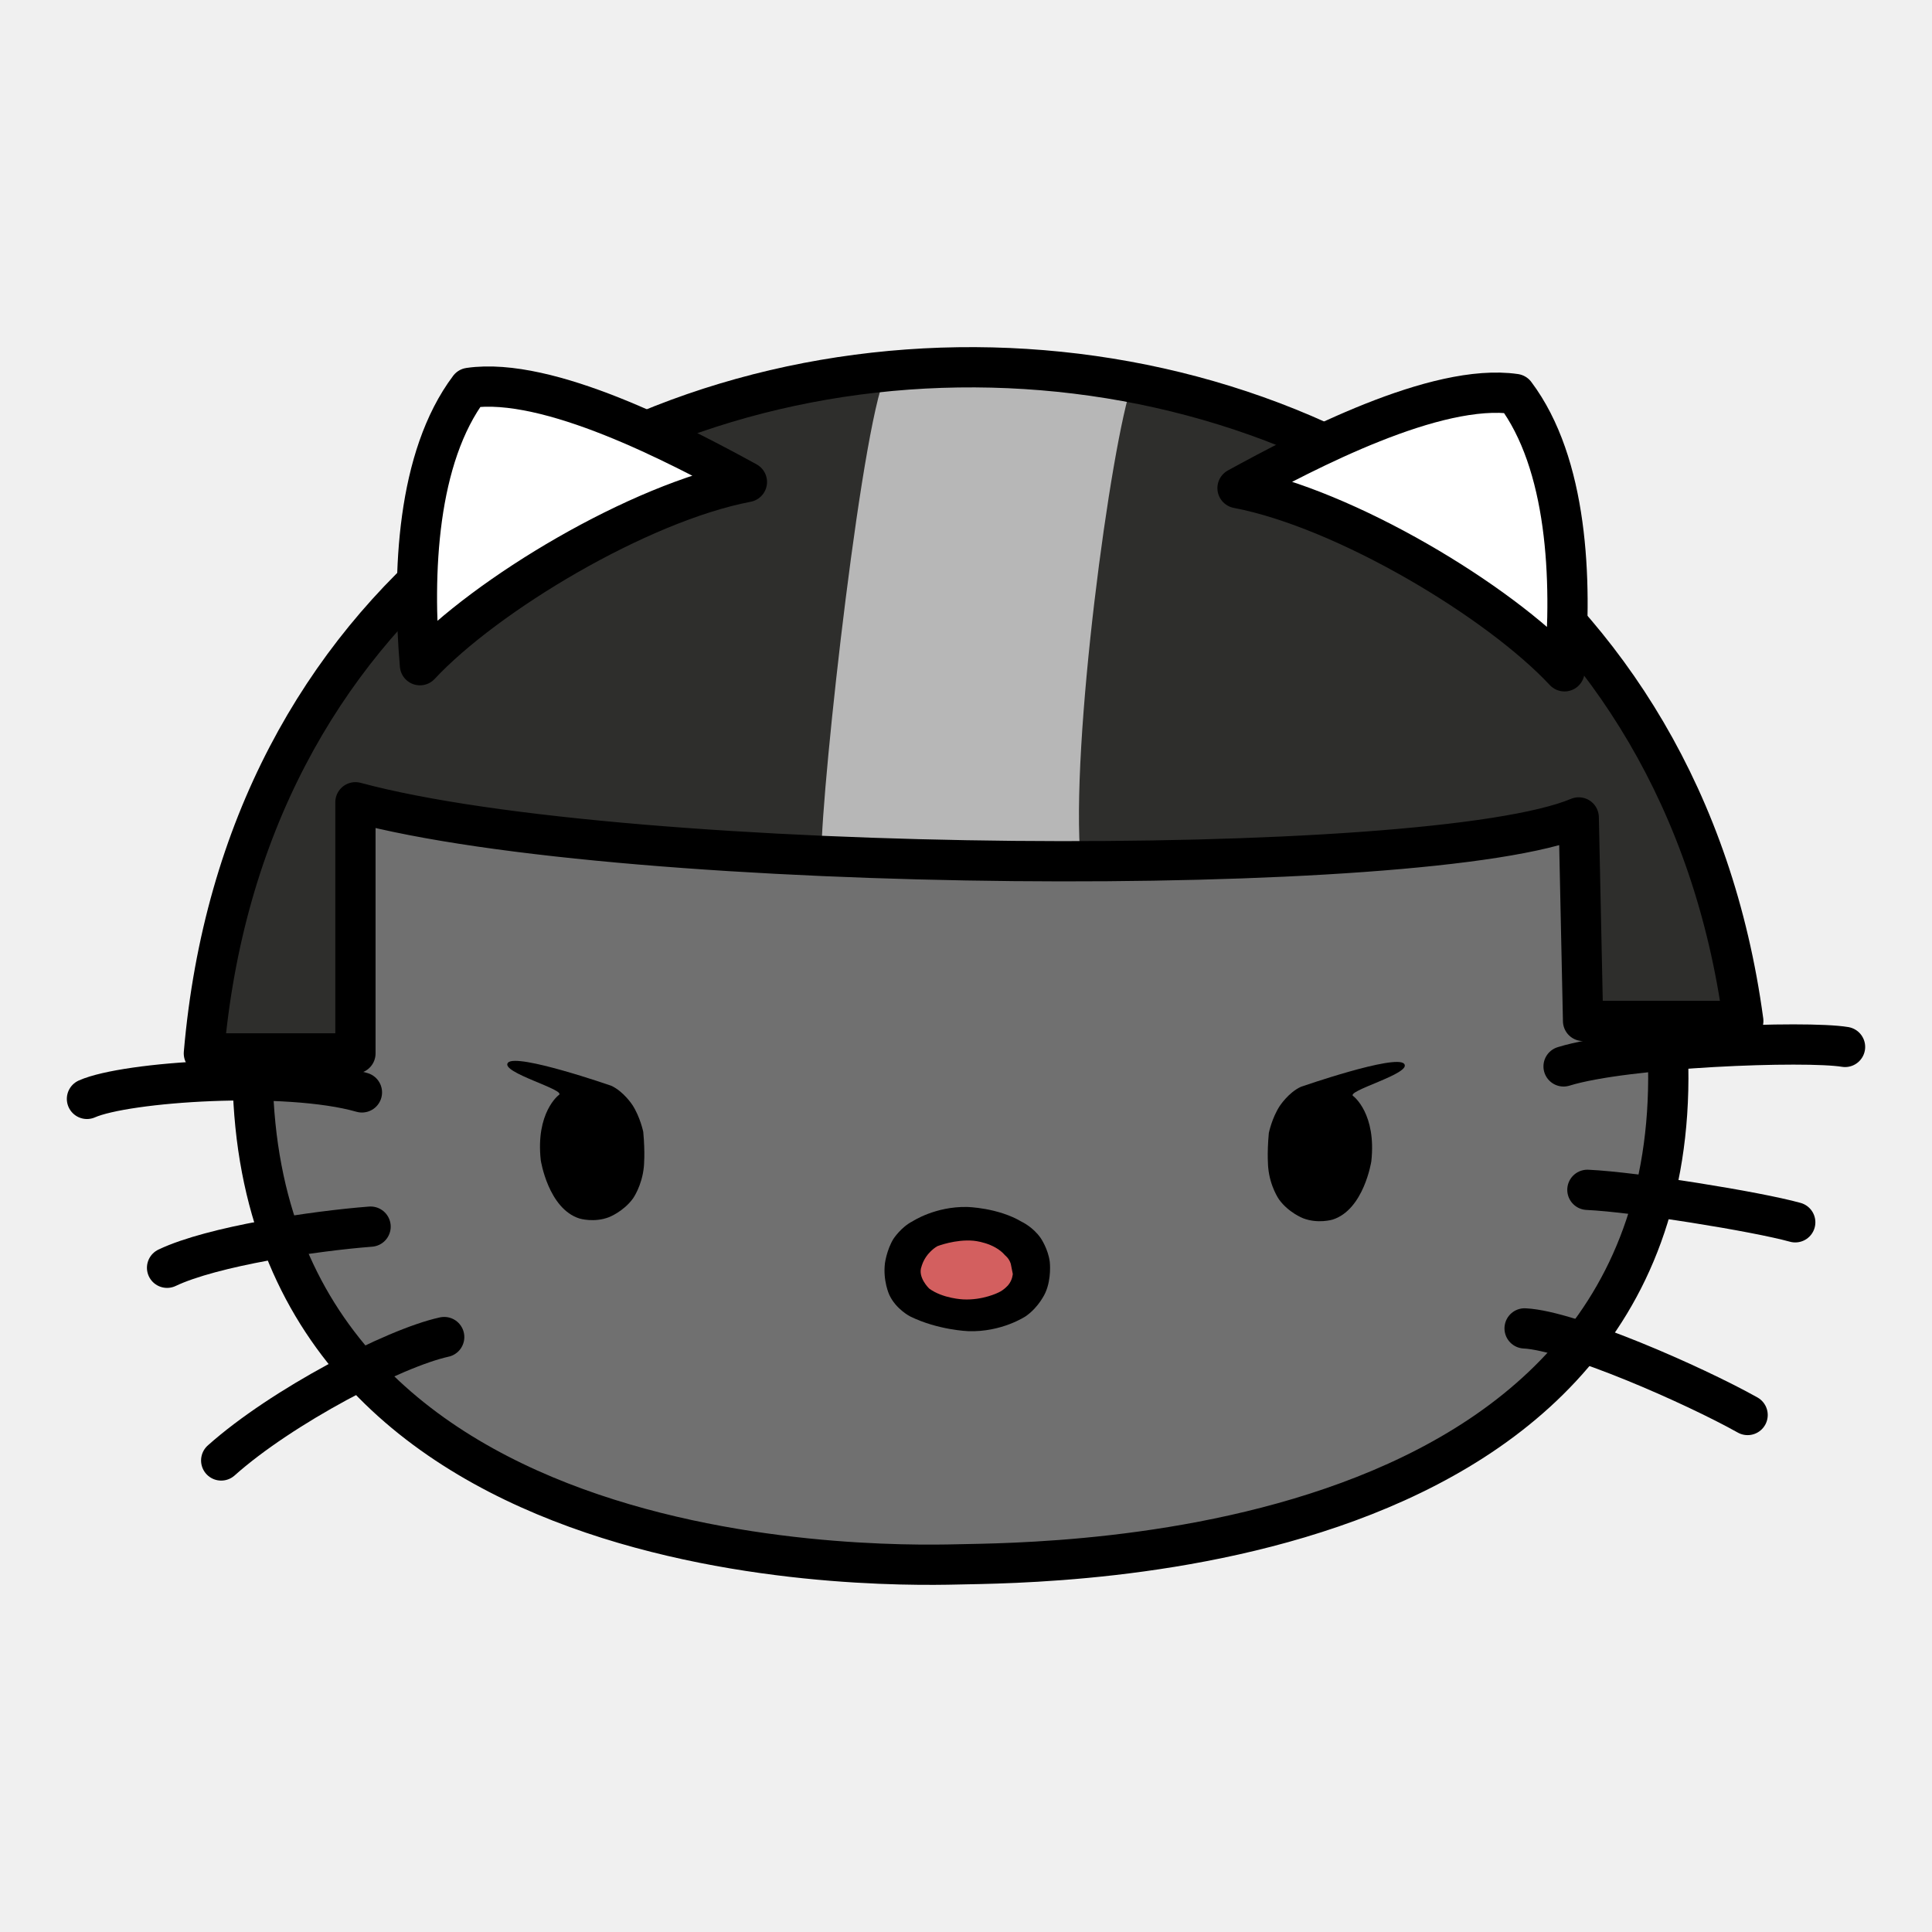
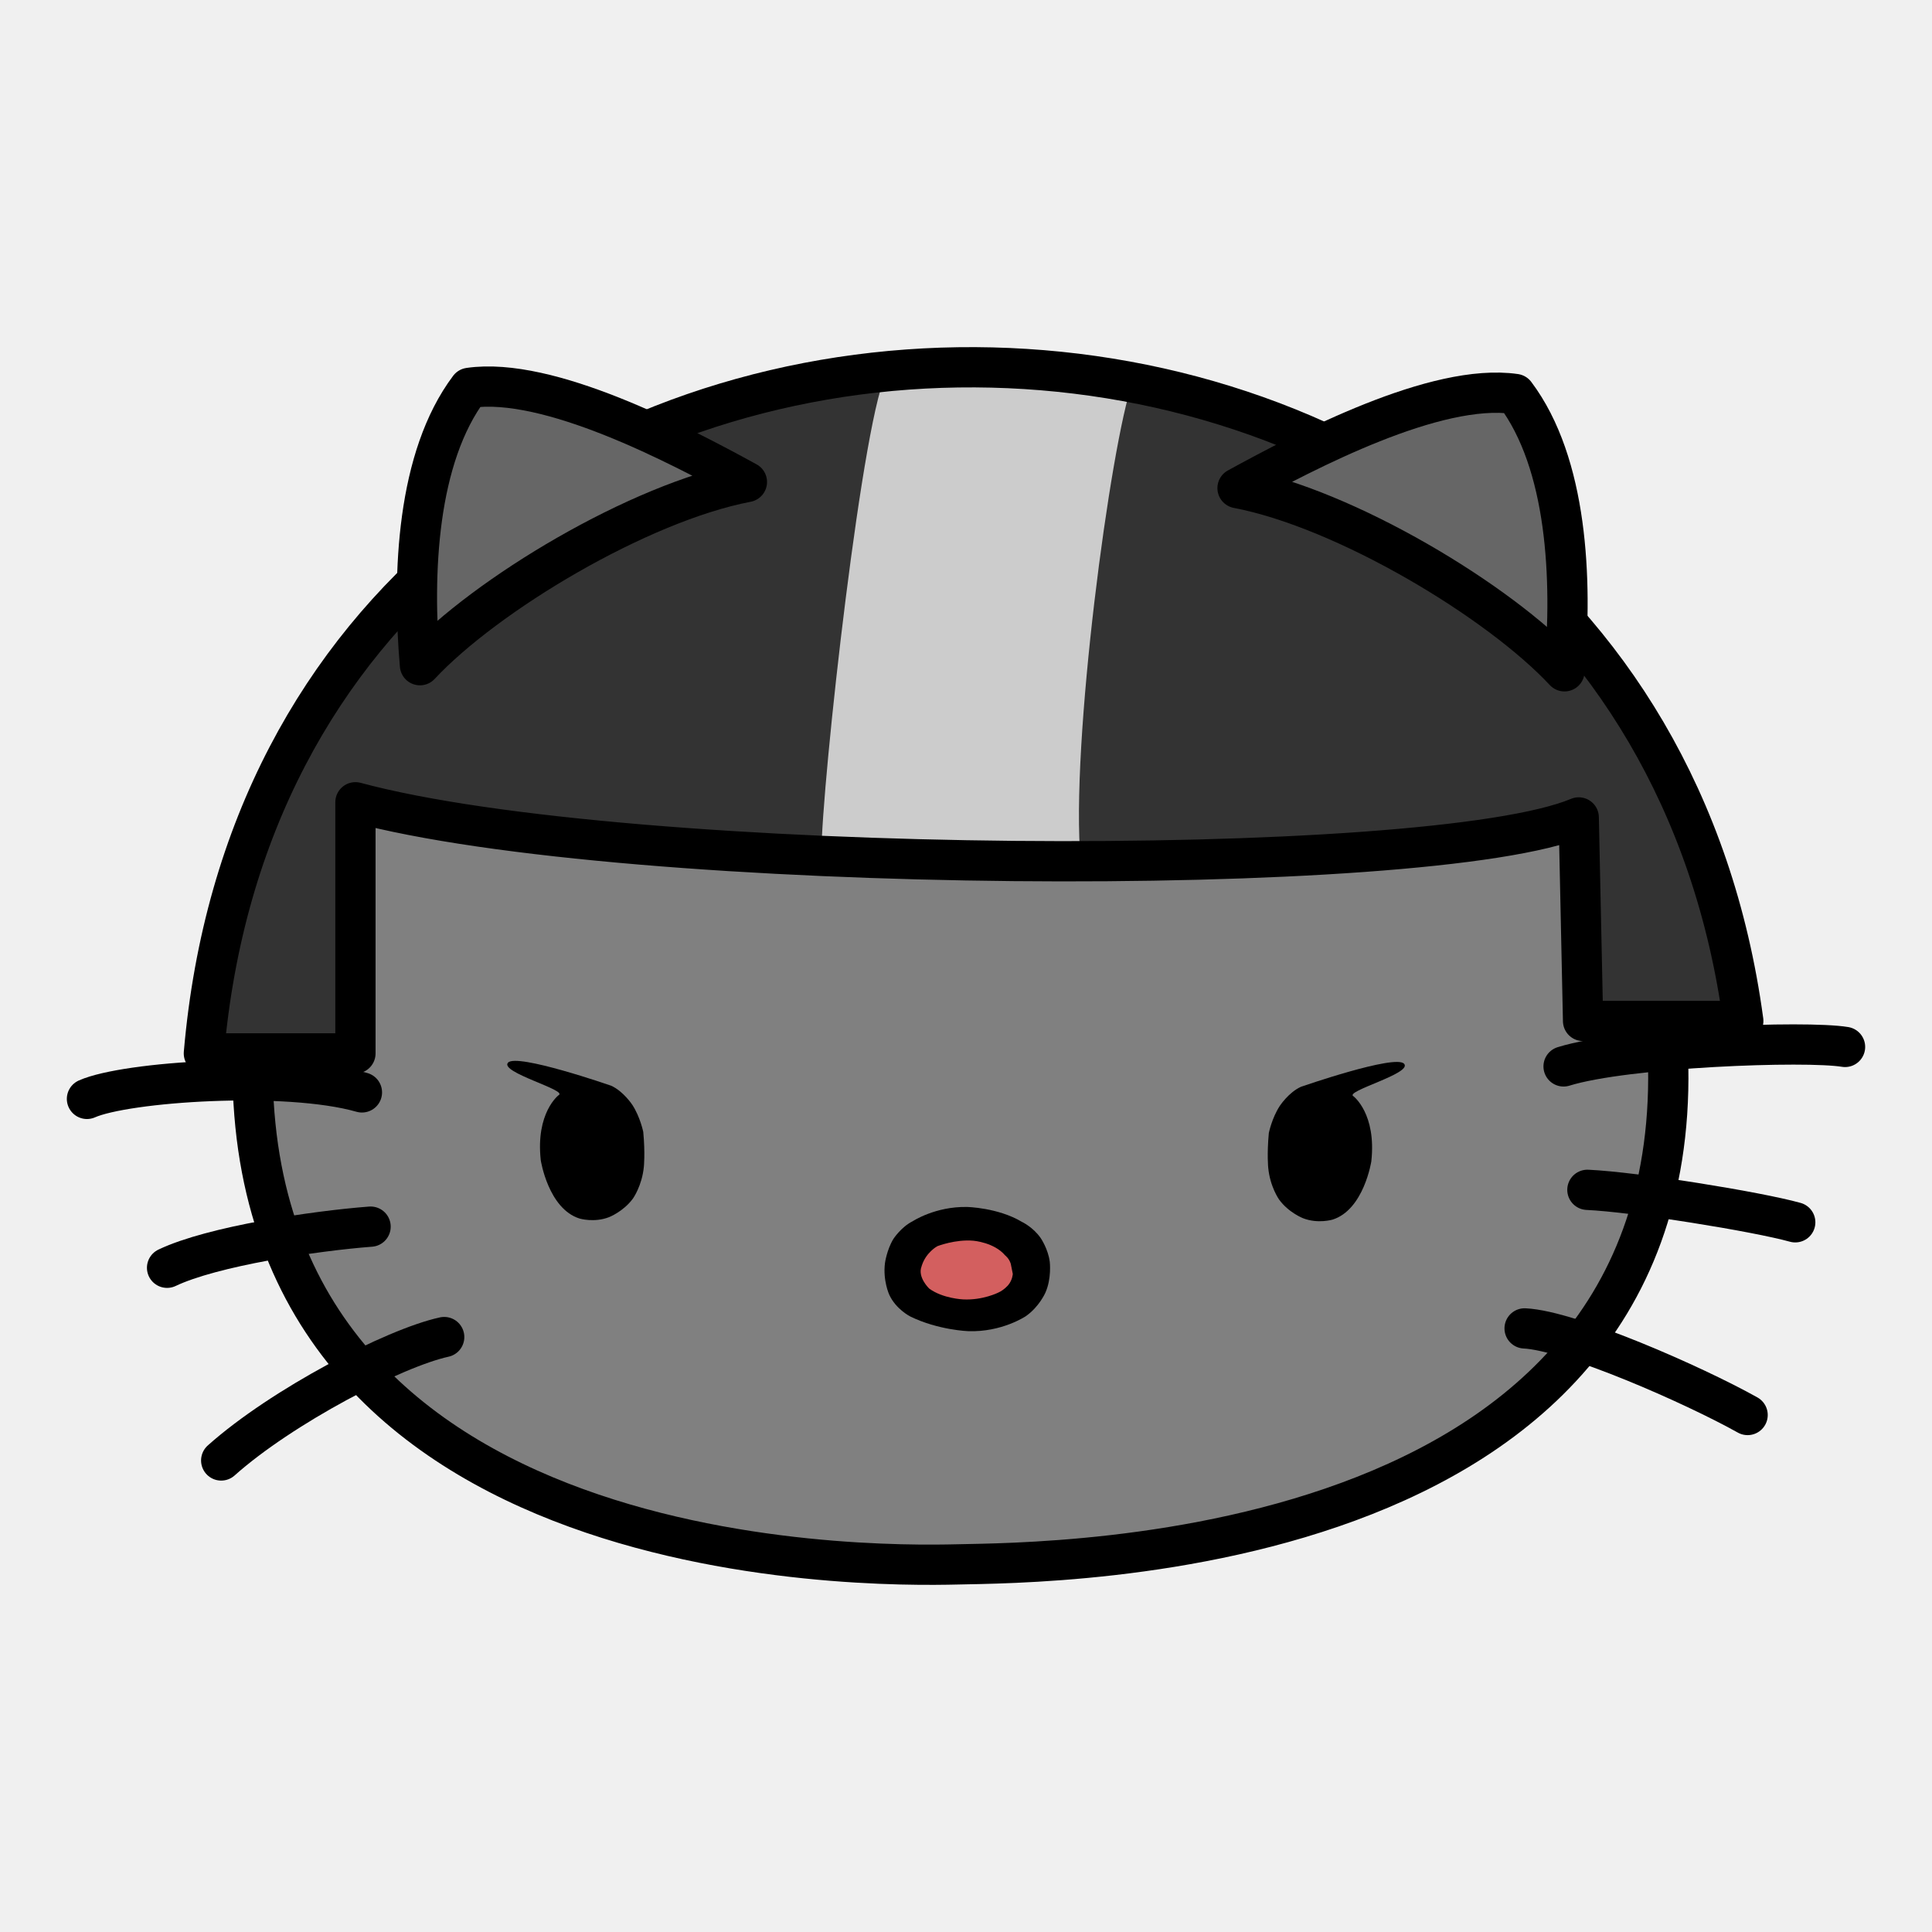
<svg xmlns="http://www.w3.org/2000/svg" version="1.0" width="128" height="128" viewBox="-187.82 -187.82 1165.08 1165.222" id="svg10326">
  <defs id="defs10328" />
  <g id="g3123" transform="matrix(0.1212105,0,0,0.1212105,-149.1743,676.3972)">
-     <path id="path3836" d="M 942.8,-2006.78 C 786.588,702.685 4002.395,664.979 4444.096,654.206 c 441.702,-10.773 3786.787,5.387 3522.843,-2725.625 -393.223,-2246.216 -2082.672,-2161.296 -3436.657,-2165.417 -1408.033,-4.286 -3388.178,296.264 -3587.482,2230.057 z" style="fill:#707070;fill-opacity:1;stroke:#000000;stroke-width:200.273;stroke-linecap:butt;stroke-linejoin:round;stroke-miterlimit:4;stroke-opacity:1;stroke-dasharray:none" />
+     <path id="path3836" d="M 942.8,-2006.78 C 786.588,702.685 4002.395,664.979 4444.096,654.206 c 441.702,-10.773 3786.787,5.387 3522.843,-2725.625 -393.223,-2246.216 -2082.672,-2161.296 -3436.657,-2165.417 -1408.033,-4.286 -3388.178,296.264 -3587.482,2230.057 z" style="fill:#808080;fill-opacity:1;stroke:#000000;stroke-width:200.273;stroke-linecap:butt;stroke-linejoin:round;stroke-miterlimit:4;stroke-opacity:1;stroke-dasharray:none" />
    <path d="m 2371.306,-1356.711 c 0,0 37,241 193,290 0,0 73,22 147,-7 0,0 72,-28 119,-93 0,0 45,-63 54,-158 0,0 7,-66 -3,-173 0,0 -15,-74 -54,-134 0,0 -44,-68 -106,-96 0,0 -469.143,-162.939 -512.916,-114.652 -43.773,48.286 299.596,136.972 251.596,161.972 0,0 -114.68,86.68 -88.68,323.68" id="path2995" style="fill:#000000;fill-opacity:1;stroke:none" />
    <path style="fill:#000000;fill-opacity:1;stroke:none" id="path9508" d="m 4784,-580.325 c 0,0 -119,80 -286,74 0,0 -149,-5 -288,-73 0,0 -72,-36 -105,-109 0,0 -32,-70 -21,-157 0,0 9,-66 42,-120 0,0 38,-59 96,-88 0,0 112,-74 270,-71 0,0 154,3 273,74 0,0 56,26 94,81 0,0 37,54 45,118 0,0 10,83 -22,154 0,0 -31,71 -98,117" />
    <path style="fill:#d35f5f;fill-opacity:1;stroke:none" id="path9510" d="m 4524,-956.325 c 0,0 103,8 158,73 0,0 20,15 28,42 l 10,50 c 0,0 -1,30 -23,56 0,0 -20,24 -49,37 0,0 -77,39 -175,34 0,0 -101,-4 -169,-54 0,0 -59,-56 -38,-110 0,0 7,-29 30,-58 0,0 22,-28 49,-43 0,0 90,-35 179,-27" />
    <path style="fill:#000000;fill-opacity:1;stroke:none" id="path9512" d="m 6504,-1351.325 c 0,0 -37,241 -193,290 0,0 -73,22 -147,-7 0,0 -72,-28 -119,-93 0,0 -45,-63 -54,-158 0,0 -7,-66 3,-173 0,0 15,-74 54,-134 0,0 44,-68 106,-96 0,0 469.143,-162.939 512.916,-114.652 43.773,48.286 -299.596,136.972 -251.596,161.972 0,0 114.68,86.68 88.68,323.68" />
-     <path id="path3062" d="m 1449.141,-3137.968 0,1249.694 -754.125,0 C 1082.852,-6391.48 7762.248,-6434.573 8354.775,-2049.873 l -797.218,0 -21.546,-1012.683 c -743.352,312.423 -4729.444,290.877 -6086.869,-75.413 z" style="fill:#2e2e2c;fill-opacity:1;stroke:none" />
+     <path id="path3062" d="m 1449.141,-3137.968 0,1249.694 -754.125,0 C 1082.852,-6391.48 7762.248,-6434.573 8354.775,-2049.873 l -797.218,0 -21.546,-1012.683 c -743.352,312.423 -4729.444,290.877 -6086.869,-75.413 z" style="fill:#333333;fill-opacity:1;stroke:none" />
    <path id="path3838" d="m 7579.104,-1209.562 c 237.011,10.773 840.311,107.732 1034.229,161.598" style="fill:none;stroke:#000000;stroke-width:200.273;stroke-linecap:round;stroke-linejoin:round;stroke-miterlimit:4;stroke-opacity:1;stroke-dasharray:none" />
    <path id="path3840" d="m 7266.68,-520.076 c 226.238,10.773 840.311,280.104 1109.642,430.929" style="fill:none;stroke:#000000;stroke-width:200.273;stroke-linecap:round;stroke-linejoin:round;stroke-miterlimit:4;stroke-opacity:1;stroke-dasharray:none" />
    <path id="path3842" d="m 7460.598,-1823.635 c 312.423,-96.959 1206.601,-129.279 1400.519,-96.959" style="fill:none;stroke:#000000;stroke-width:200.273;stroke-linecap:round;stroke-linejoin:round;stroke-miterlimit:4;stroke-opacity:1;stroke-dasharray:none" />
    <path id="path3844" d="m 1890.843,-476.983 c -247.784,53.866 -807.991,344.743 -1109.642,614.073" style="fill:none;stroke:#000000;stroke-width:200.273;stroke-linecap:round;stroke-linejoin:round;stroke-miterlimit:4;stroke-opacity:1;stroke-dasharray:none" />
    <path id="path3846" d="m 1524.554,-1026.417 c -280.104,21.546 -786.445,96.959 -1012.683,204.691" style="fill:none;stroke:#000000;stroke-width:200.273;stroke-linecap:round;stroke-linejoin:round;stroke-miterlimit:4;stroke-opacity:1;stroke-dasharray:none" />
    <path id="path3848" d="m 1481.461,-1694.356 c -377.063,-107.732 -1174.281,-53.866 -1368.199,32.32" style="fill:none;stroke:#000000;stroke-width:200.273;stroke-linecap:round;stroke-linejoin:round;stroke-miterlimit:4;stroke-opacity:1;stroke-dasharray:none" />
-     <path id="path3852" d="m 3767.361,-2871.123 c 0,-355.516 212.388,-2250.139 330.893,-2411.737 l 1217.259,55.998 c -107.732,301.65 -311.283,1811.354 -257.416,2382.334 z" style="fill:#b7b7b7;fill-opacity:1;fill-rule:nonzero;stroke:none" />
+     <path id="path3852" d="m 3767.361,-2871.123 c 0,-355.516 212.388,-2250.139 330.893,-2411.737 l 1217.259,55.998 c -107.732,301.65 -311.283,1811.354 -257.416,2382.334 z" style="fill:#cccccc;fill-opacity:1;fill-rule:nonzero;stroke:none" />
    <path style="fill:none;stroke:#000000;stroke-width:200.273;stroke-linecap:butt;stroke-linejoin:round;stroke-miterlimit:4;stroke-opacity:1;stroke-dasharray:none" d="m 1449.141,-3137.968 0,1249.694 -754.125,0 C 1082.852,-6391.48 7762.248,-6434.573 8354.775,-2049.873 l -797.218,0 -21.546,-1012.683 c -743.352,312.423 -4729.444,290.877 -6086.869,-75.413 z" id="path3856" />
-     <path id="path9502" d="m 5838.298,-4701.139 c 537.818,102.89 1300.726,561.648 1626.827,911.575 39.647,-458.826 14.749,-1033.896 -245.302,-1379.9 -394.368,-57.237 -1037.431,280.015 -1381.525,468.325 z" style="fill:#ffffff;fill-opacity:1;stroke:#000000;stroke-width:200.273;stroke-linecap:round;stroke-linejoin:round;stroke-miterlimit:4;stroke-opacity:1;stroke-dasharray:none" />
-     <path style="fill:#ffffff;fill-opacity:1;stroke:#000000;stroke-width:200.273;stroke-linecap:round;stroke-linejoin:round;stroke-miterlimit:4;stroke-opacity:1;stroke-dasharray:none" d="m 3397.019,-4731.61 c -537.818,102.89 -1300.726,561.648 -1626.827,911.575 -39.647,-458.826 -14.749,-1033.896 245.302,-1379.9 394.368,-57.237 1037.431,280.015 1381.525,468.325 z" id="path3850" />
+     <g id="g3003" style="fill:#666666;fill-opacity:1">
+       <path style="fill:#666666;fill-opacity:1;stroke:#000000;stroke-width:200.273;stroke-linecap:round;stroke-linejoin:round;stroke-miterlimit:4;stroke-opacity:1;stroke-dasharray:none" d="m 5838.298,-4701.139 c 537.818,102.89 1300.726,561.648 1626.827,911.575 39.647,-458.826 14.749,-1033.896 -245.302,-1379.9 -394.368,-57.237 -1037.431,280.015 -1381.525,468.325 z" id="path9502" />
+       <path id="path3850" d="m 3397.019,-4731.61 c -537.818,102.89 -1300.726,561.648 -1626.827,911.575 -39.647,-458.826 -14.749,-1033.896 245.302,-1379.9 394.368,-57.237 1037.431,280.015 1381.525,468.325 z" style="fill:#666666;fill-opacity:1;stroke:#000000;stroke-width:200.273;stroke-linecap:round;stroke-linejoin:round;stroke-miterlimit:4;stroke-opacity:1;stroke-dasharray:none" />
+     </g>
  </g>
</svg>
